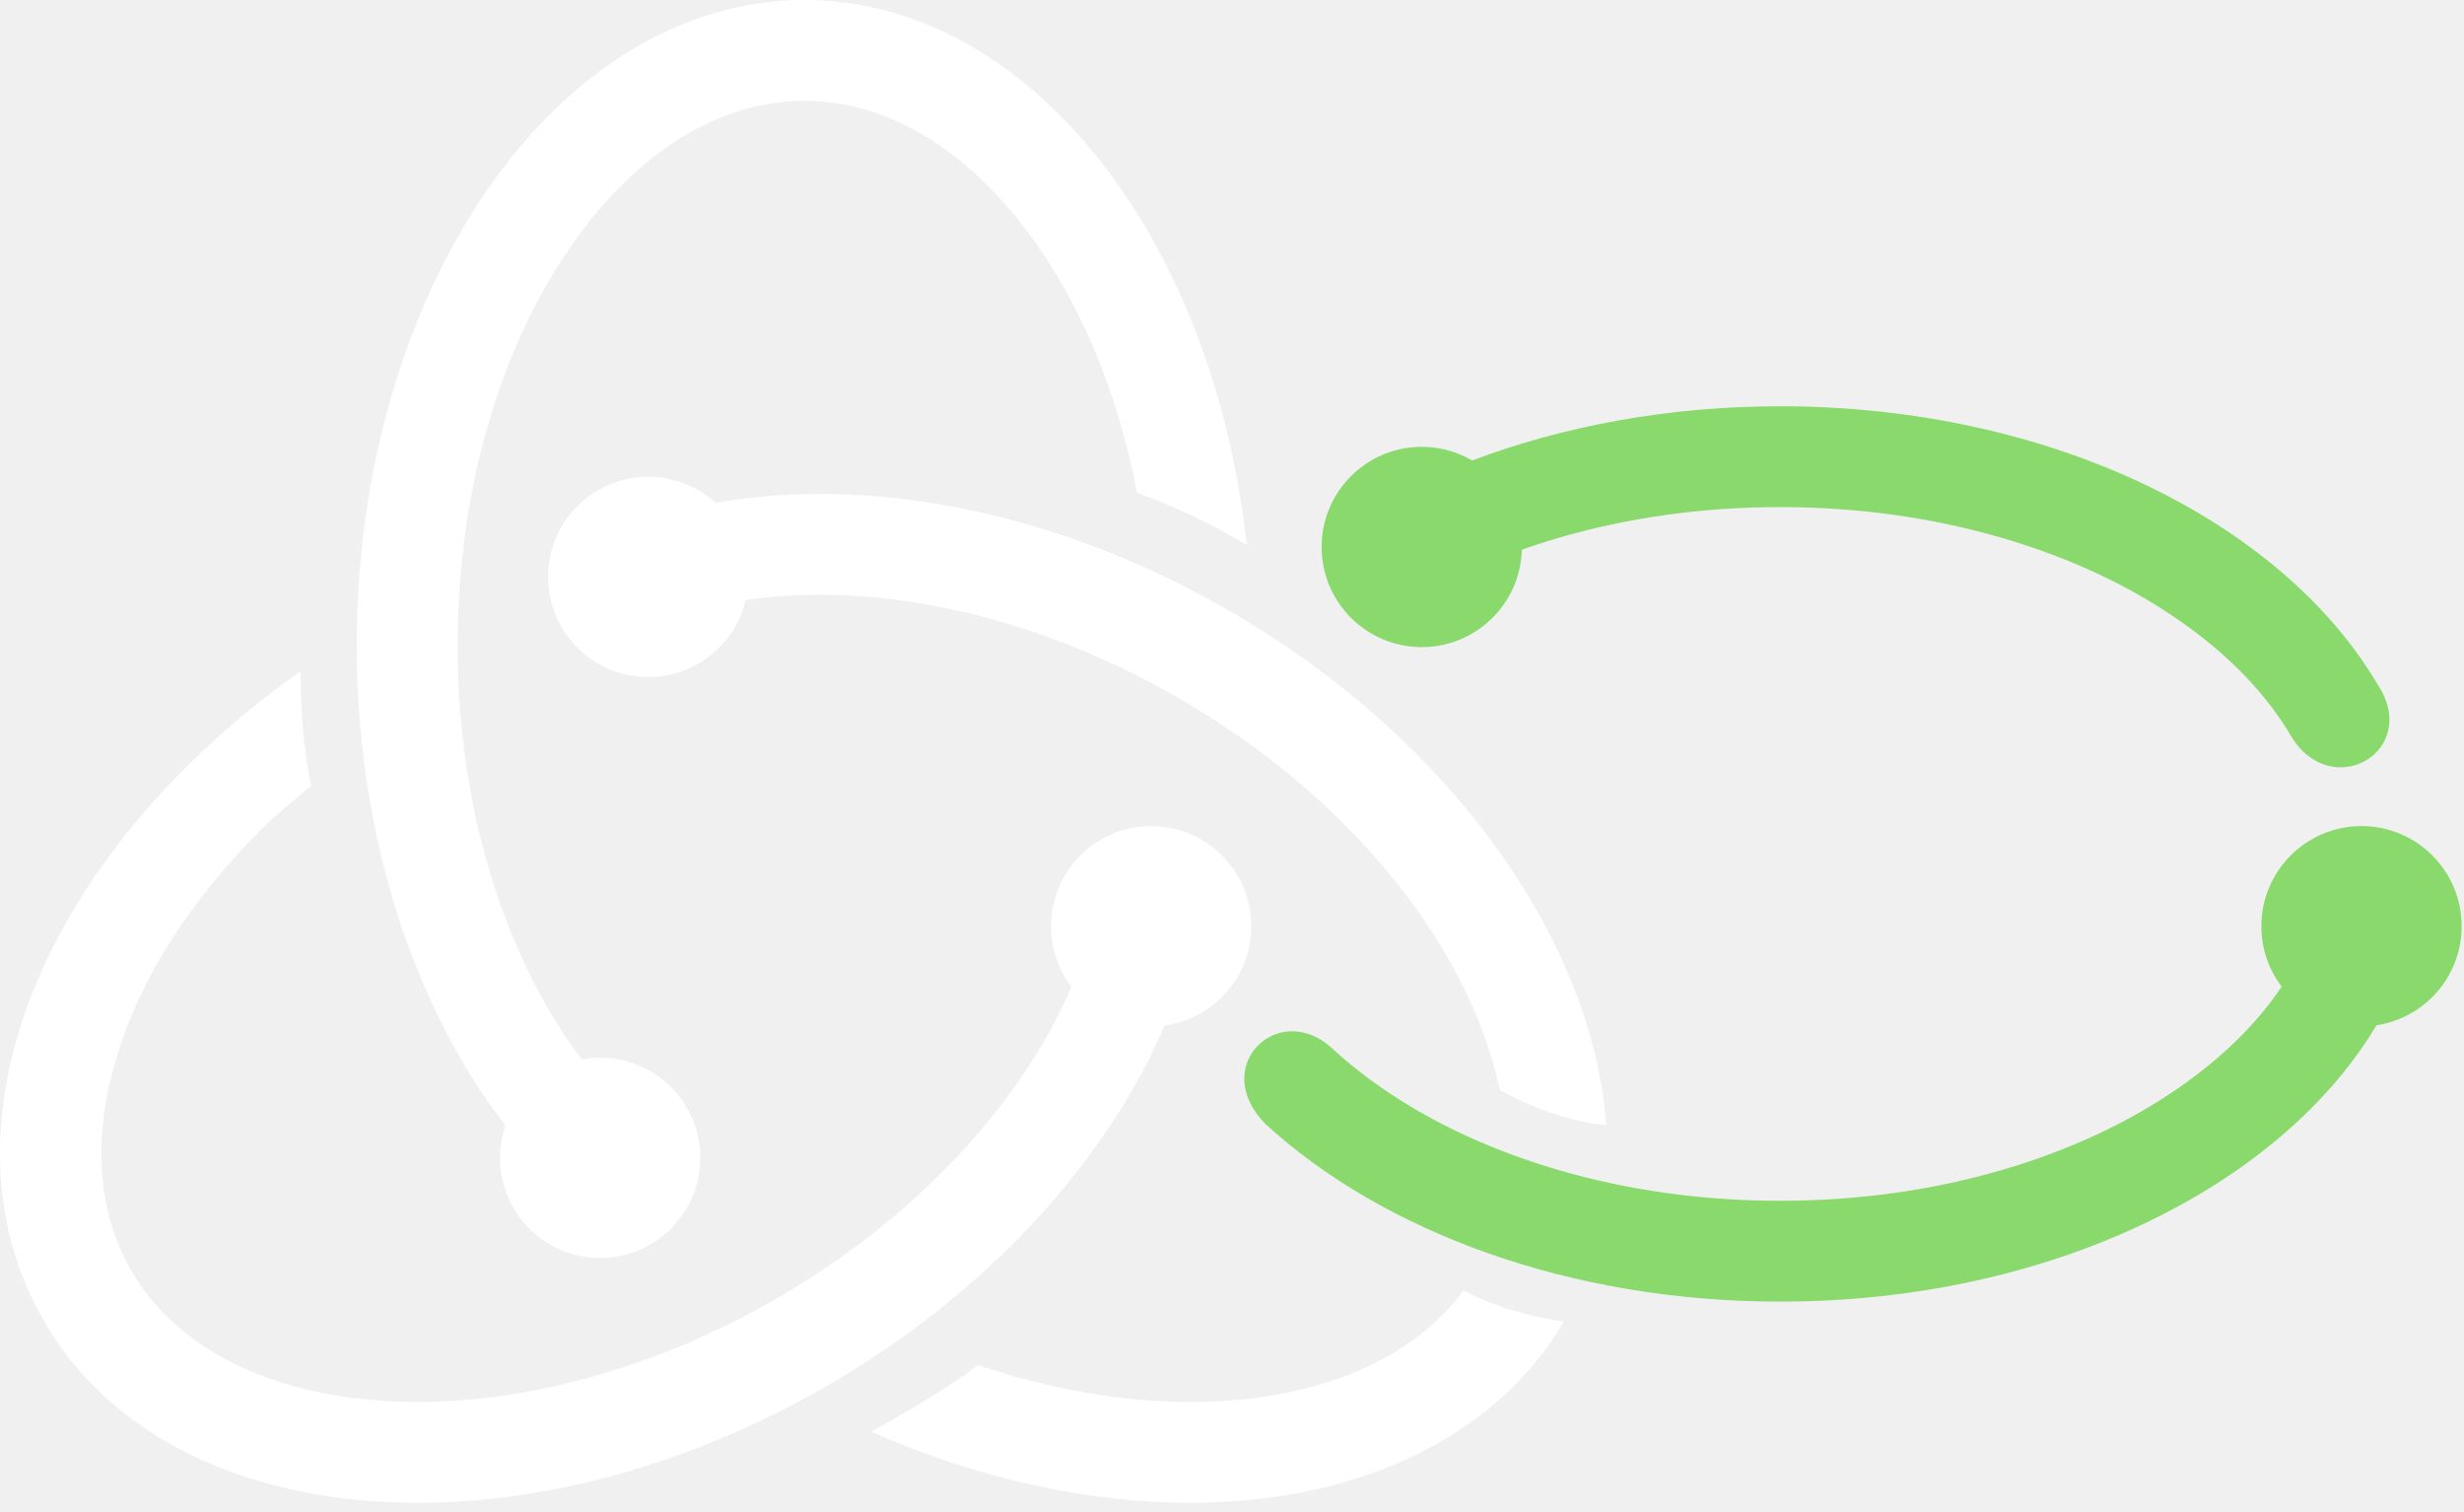
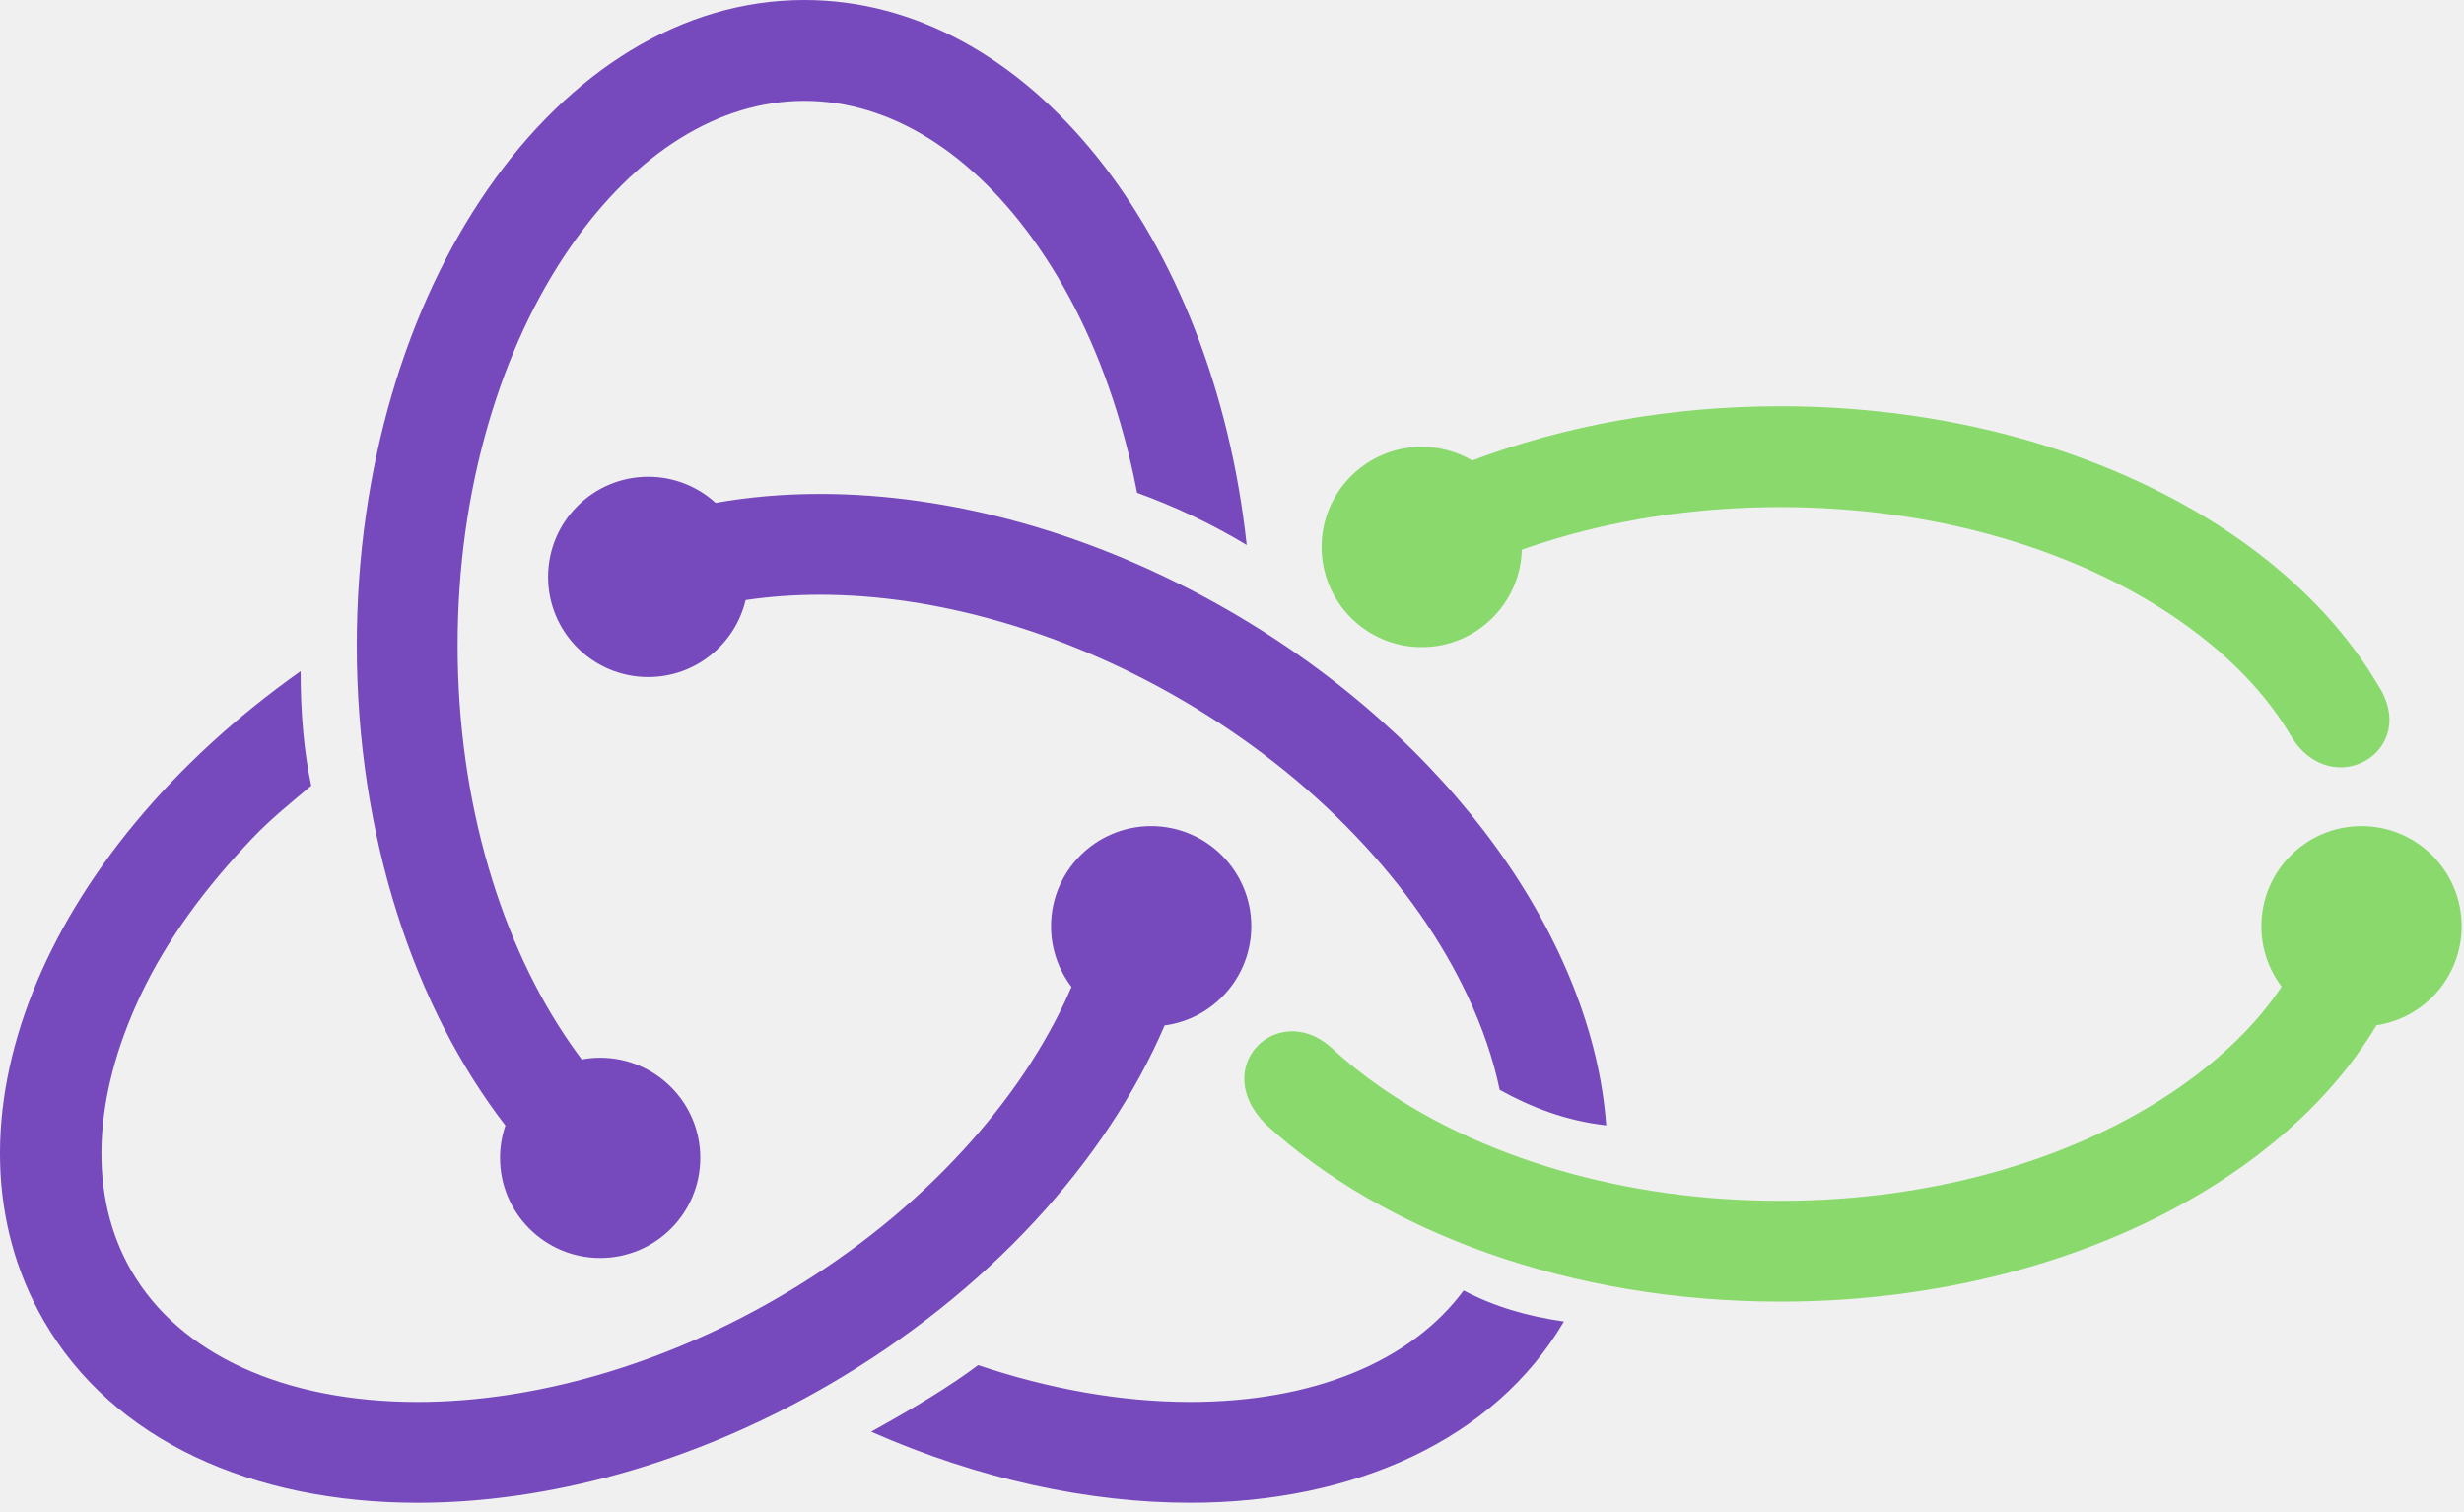
<svg xmlns="http://www.w3.org/2000/svg" viewBox="0 0 256 157">
  <path d="M0 0h256v157H0z" fill="none" />
-   <path fill="#ffffff" d="M130.005 96.227c0 5.271-3.92 9.624-9.004 10.307c-6.027 14.049-18.302 27.755-35.12 37.465c-14.115 8.15-29.073 12.126-42.49 12.126c-17.063 0-31.636-6.43-38.826-18.883c-11.677-20.224-.3-48.444 26.667-67.513c.001 4.356.342 8.35 1.105 11.894c-2.176 1.835-4.153 3.406-6.083 5.43c-4.966 5.205-8.936 10.599-11.652 16.358c-5.066 10.742-5.409 20.896-.965 28.593c5.007 8.672 15.852 13.645 29.754 13.645c12.047 0 25.276-3.808 37.252-10.722c6.974-4.026 13.175-8.861 18.43-14.372c4.967-5.206 8.862-10.766 11.578-16.525q.354-.753.675-1.5a10.36 10.36 0 0 1-2.127-6.303c0-5.745 4.657-10.403 10.403-10.403s10.403 4.658 10.403 10.403M83.578 0c23.227 0 42.478 24.543 45.95 56.62a64.7 64.7 0 0 0-11.387-5.425a78 78 0 0 0-1.76-7.298c-2.026-6.904-4.893-13.057-8.523-18.29c-6.77-9.757-15.393-15.131-24.28-15.131s-17.51 5.374-24.28 15.132c-3.63 5.232-6.497 11.385-8.523 18.289c-2.144 7.307-3.231 15.095-3.231 23.147s1.087 15.84 3.23 23.146c2.027 6.904 4.894 13.057 8.524 18.29q.564.812 1.145 1.584a10.5 10.5 0 0 1 1.912-.178c5.746 0 10.403 4.658 10.403 10.403s-4.657 10.403-10.403 10.403s-10.403-4.658-10.403-10.403c0-1.176.198-2.306.558-3.36c-9.478-12.274-15.442-30.074-15.442-49.885C37.068 30.016 57.891 0 83.578 0m40.087 145.647c12.757 0 22.94-4.188 28.399-11.578c3.174 1.678 6.702 2.698 10.426 3.216c-7.231 12.315-21.86 18.838-38.825 18.838c-10.491 0-21.922-2.43-33.157-7.386c4.372-2.415 8.245-4.748 11.114-6.917c7.426 2.503 14.94 3.827 22.043 3.827m17.212-58.763c-5.256-5.511-11.457-10.346-18.43-14.372c-11.976-6.915-25.205-10.723-37.25-10.723c-2.633 0-5.156.179-7.55.527l-.18.03c-1.088 4.582-5.204 7.993-10.12 7.993c-5.745 0-10.403-4.658-10.403-10.403c0-5.746 4.658-10.404 10.403-10.404a10.36 10.36 0 0 1 7.004 2.712l.042-.009c3.447-.612 7.065-.921 10.801-.921c13.419-.001 28.373 3.975 42.49 12.126c23.226 13.41 37.805 34.44 39.198 53.47c-4.218-.475-7.788-1.874-11.07-3.684c-.659-3.178-1.78-6.469-3.358-9.817c-2.716-5.76-6.611-11.32-11.577-16.525" />
+   <path fill="#764ABC" d="M130.005 96.227c0 5.271-3.92 9.624-9.004 10.307c-6.027 14.049-18.302 27.755-35.12 37.465c-14.115 8.15-29.073 12.126-42.49 12.126c-17.063 0-31.636-6.43-38.826-18.883c-11.677-20.224-.3-48.444 26.667-67.513c.001 4.356.342 8.35 1.105 11.894c-2.176 1.835-4.153 3.406-6.083 5.43c-4.966 5.205-8.936 10.599-11.652 16.358c-5.066 10.742-5.409 20.896-.965 28.593c5.007 8.672 15.852 13.645 29.754 13.645c12.047 0 25.276-3.808 37.252-10.722c6.974-4.026 13.175-8.861 18.43-14.372c4.967-5.206 8.862-10.766 11.578-16.525q.354-.753.675-1.5a10.36 10.36 0 0 1-2.127-6.303c0-5.745 4.657-10.403 10.403-10.403s10.403 4.658 10.403 10.403M83.578 0c23.227 0 42.478 24.543 45.95 56.62a64.7 64.7 0 0 0-11.387-5.425a78 78 0 0 0-1.76-7.298c-2.026-6.904-4.893-13.057-8.523-18.29c-6.77-9.757-15.393-15.131-24.28-15.131s-17.51 5.374-24.28 15.132c-3.63 5.232-6.497 11.385-8.523 18.289c-2.144 7.307-3.231 15.095-3.231 23.147s1.087 15.84 3.23 23.146c2.027 6.904 4.894 13.057 8.524 18.29q.564.812 1.145 1.584a10.5 10.5 0 0 1 1.912-.178c5.746 0 10.403 4.658 10.403 10.403s-4.657 10.403-10.403 10.403s-10.403-4.658-10.403-10.403c0-1.176.198-2.306.558-3.36c-9.478-12.274-15.442-30.074-15.442-49.885C37.068 30.016 57.891 0 83.578 0m40.087 145.647c12.757 0 22.94-4.188 28.399-11.578c3.174 1.678 6.702 2.698 10.426 3.216c-7.231 12.315-21.86 18.838-38.825 18.838c-10.491 0-21.922-2.43-33.157-7.386c4.372-2.415 8.245-4.748 11.114-6.917c7.426 2.503 14.94 3.827 22.043 3.827m17.212-58.763c-5.256-5.511-11.457-10.346-18.43-14.372c-11.976-6.915-25.205-10.723-37.25-10.723c-2.633 0-5.156.179-7.55.527l-.18.03c-1.088 4.582-5.204 7.993-10.12 7.993c-5.745 0-10.403-4.658-10.403-10.403c0-5.746 4.658-10.404 10.403-10.404a10.36 10.36 0 0 1 7.004 2.712l.042-.009c3.447-.612 7.065-.921 10.801-.921c13.419-.001 28.373 3.975 42.49 12.126c23.226 13.41 37.805 34.44 39.198 53.47c-4.218-.475-7.788-1.874-11.07-3.684c-.659-3.178-1.78-6.469-3.358-9.817c-2.716-5.76-6.611-11.32-11.577-16.525" />
  <path fill="#89d96d" d="M247.01 71.082c4.608 6.94-4.777 12.369-8.98 5.39c-2.561-4.373-6.49-8.463-11.642-12.036c-5.232-3.63-11.386-6.497-18.289-8.523c-7.307-2.144-15.095-3.231-23.147-3.231s-15.84 1.087-23.147 3.231a73 73 0 0 0-3.693 1.194c-.15 5.615-4.745 10.122-10.397 10.122c-5.745 0-10.403-4.658-10.403-10.403c0-5.746 4.658-10.404 10.403-10.404c1.912 0 3.702.518 5.241 1.418c9.51-3.59 20.408-5.634 31.996-5.634c28.03 0 52.043 11.934 62.057 28.876m8.746 25.145c0 5.217-3.84 9.536-8.846 10.287c-10.073 16.855-34.019 28.712-61.958 28.712c-21.818 0-41.201-7.23-53.444-18.424c-5.922-5.953 1.206-12.87 6.73-8.038a47 47 0 0 0 5.278 4.232c5.233 3.63 11.386 6.497 18.29 8.523c7.306 2.144 15.094 3.231 23.146 3.231s15.84-1.087 23.147-3.23c6.903-2.027 13.057-4.894 18.289-8.524c4.54-3.15 8.127-6.7 10.67-10.492a10.36 10.36 0 0 1-2.11-6.277c0-5.745 4.659-10.403 10.405-10.403s10.403 4.658 10.403 10.403" />
</svg>
